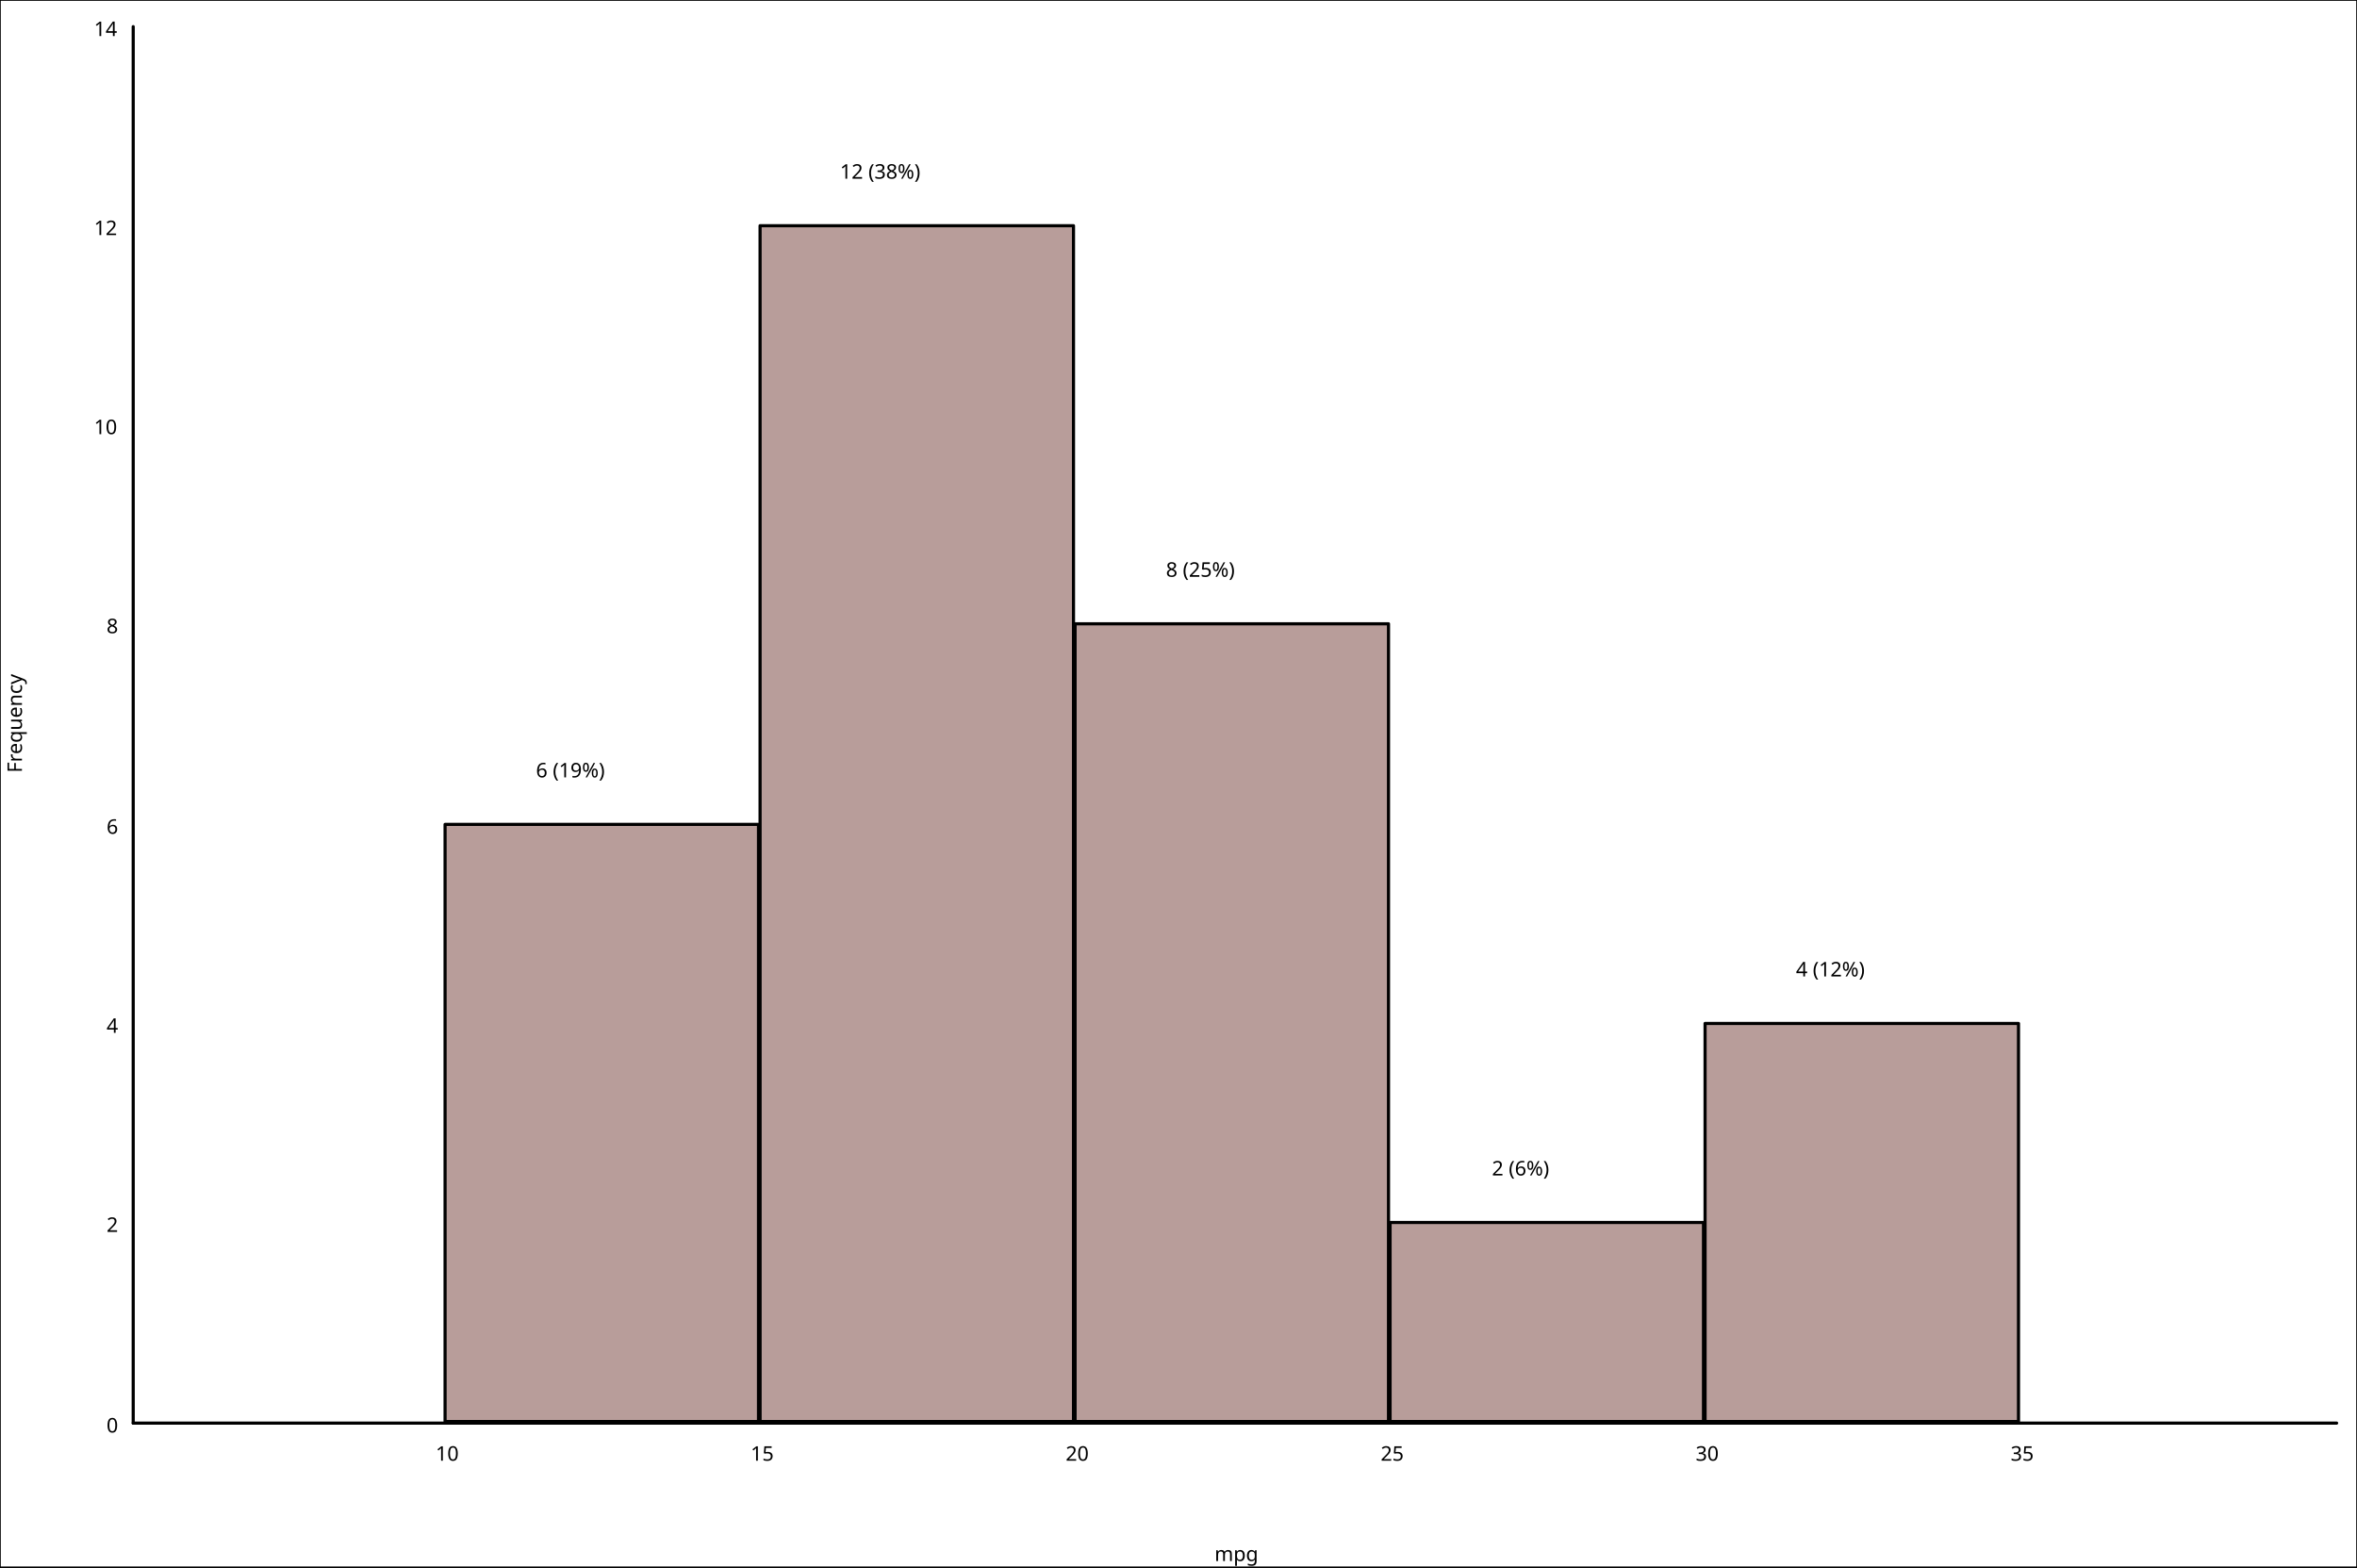
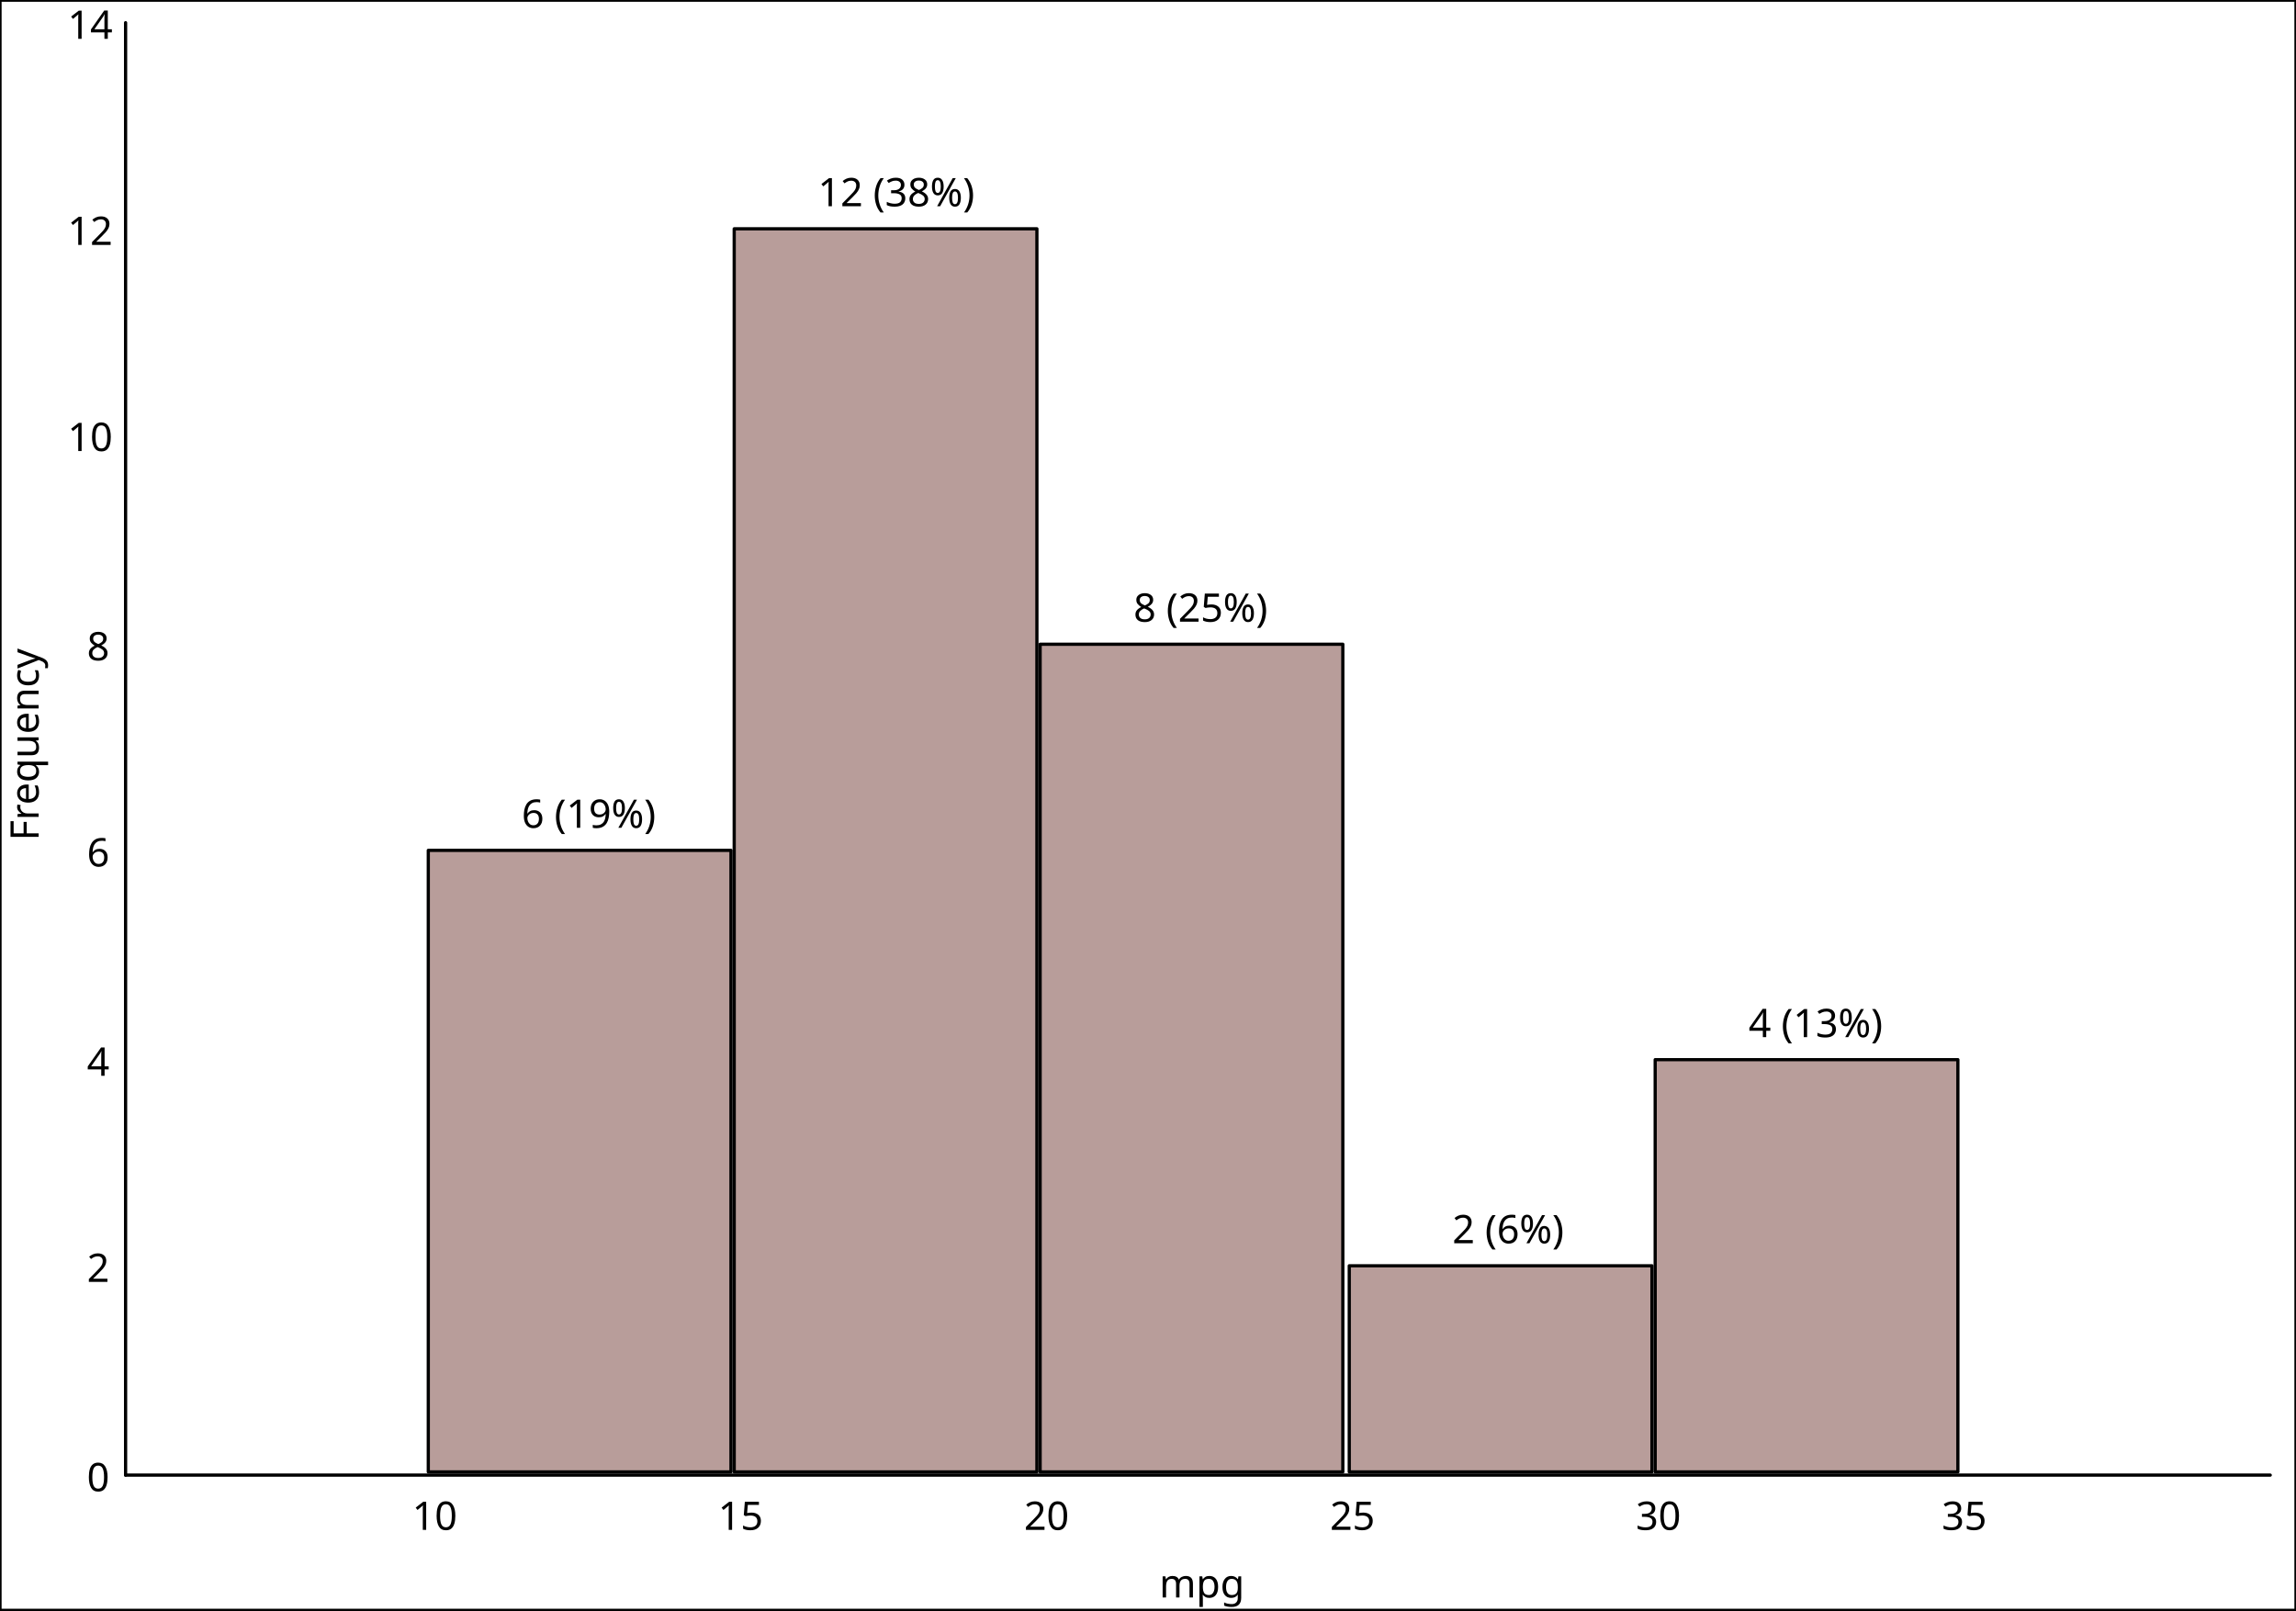
- <svg xmlns="http://www.w3.org/2000/svg" width="26.53cm" height="17.64cm" viewBox="0 0 752 500">
+ <svg xmlns="http://www.w3.org/2000/svg" width="25.15cm" height="17.64cm" viewBox="0 0 713 500">
  <g style="fill:black; stroke:black; stroke-width:1">
</g>
-   <g style="stroke-width:1; stroke-linecap:round; stroke-linejoin:round; fill:#000000; fill-opacity:0.0; stroke:#000000; stroke-opacity:0.0;" transform="translate(0 0) scale(0.50 0.50)">
-     <rect x="0" y="0" width="752" height="500" rx="0.00" shape-rendering="auto" />
+   <g style="stroke-width:1; stroke-linecap:round; stroke-linejoin:round; fill:#000000; fill-opacity:0.0; stroke:#000000; stroke-opacity:0.0;" transform="translate(0 0) scale(1.00 1.00)">
+     <rect x="0" y="0" width="713" height="500" rx="0.00" shape-rendering="auto" />
  </g>
-   <g style="stroke-width:1; stroke-linecap:round; stroke-linejoin:round; fill:#FFFFFF; fill-opacity:1.00; stroke:#000000; stroke-opacity:1.00;" transform="translate(0 0) scale(0.50 0.50)">
+   <g style="stroke-width:1; stroke-linecap:round; stroke-linejoin:round; fill:#FFFFFF; fill-opacity:1.00; stroke:#000000; stroke-opacity:1.00;" transform="translate(0 0) scale(1.00 1.00)">
</g>
-   <g style="stroke-width:1; stroke-linecap:round; stroke-linejoin:round; fill:#FFFFFF; fill-opacity:1.00; stroke:#000000; stroke-opacity:1.00;" transform="translate(0 0) scale(0.50 0.50)">
-     <rect x="0" y="0" width="1504" height="1000" rx="0.00" shape-rendering="auto" />
+   <g style="stroke-width:1; stroke-linecap:round; stroke-linejoin:round; fill:#FFFFFF; fill-opacity:1.00; stroke:#000000; stroke-opacity:1.00;" transform="translate(0 0) scale(1.00 1.00)">
+     <rect x="0" y="0" width="713" height="500" rx="0.00" shape-rendering="auto" />
  </g>
-   <g style="stroke-width:2; stroke-linecap:round; stroke-linejoin:round; fill:#FFFFFF; fill-opacity:1.00; stroke:#000000; stroke-opacity:1.00;" transform="translate(0 0) scale(0.50 0.50)">
-     <path d="M85 908 L1491 908" shape-rendering="auto" />
+   <g style="stroke-width:1; stroke-linecap:round; stroke-linejoin:round; fill:#FFFFFF; fill-opacity:1.00; stroke:#000000; stroke-opacity:1.00;" transform="translate(0 0) scale(1.00 1.00)">
+     <path d="M39 458 L705 458" shape-rendering="auto" />
  </g>
-   <g style="stroke-width:1; stroke-linecap:round; stroke-linejoin:round; fill:#000000; fill-opacity:1.00; stroke:#000000; stroke-opacity:1.00;" transform="translate(0 0) scale(0.50 0.50)">
-     <text x="775.00" y="996.00" textLength="27" style="font-family:Segoe UI; font-weight:400; font-style:normal; font-size:9.67pt; text-decoration: none; fill:#000000; fill-opacity:1.00; stroke:#000000; stroke-opacity:1.00; stroke-width:0; white-space: pre;" xml:space="preserve" transform="rotate(0.00 775.00 996.00)">mpg</text>
+   <g style="stroke-width:1; stroke-linecap:round; stroke-linejoin:round; fill:#000000; fill-opacity:1.00; stroke:#000000; stroke-opacity:1.00;" transform="translate(0 0) scale(1.00 1.00)">
+     <text x="360.00" y="496.00" textLength="25" style="font-family:Segoe UI; font-weight:400; font-style:normal; font-size:9.17pt; text-decoration: none; fill:#000000; fill-opacity:1.00; stroke:#000000; stroke-opacity:1.00; stroke-width:0; white-space: pre;" xml:space="preserve" transform="rotate(0.00 360.00 496.00)">mpg</text>
  </g>
-   <g style="stroke-width:1; stroke-linecap:round; stroke-linejoin:round; fill:#000000; fill-opacity:1.00; stroke:#000000; stroke-opacity:1.00;" transform="translate(0 0) scale(0.50 0.50)">
-     <text x="278.00" y="932.00" textLength="14" style="font-family:Segoe UI; font-weight:400; font-style:normal; font-size:9.67pt; text-decoration: none; fill:#000000; fill-opacity:1.00; stroke:#000000; stroke-opacity:1.00; stroke-width:0; white-space: pre;" xml:space="preserve" transform="rotate(0.00 278.00 932.00)">10</text>
+   <g style="stroke-width:1; stroke-linecap:round; stroke-linejoin:round; fill:#000000; fill-opacity:1.00; stroke:#000000; stroke-opacity:1.00;" transform="translate(0 0) scale(1.00 1.00)">
+     <text x="128.00" y="475.00" textLength="12" style="font-family:Segoe UI; font-weight:400; font-style:normal; font-size:9.17pt; text-decoration: none; fill:#000000; fill-opacity:1.00; stroke:#000000; stroke-opacity:1.00; stroke-width:0; white-space: pre;" xml:space="preserve" transform="rotate(0.00 128.00 475.00)">10</text>
  </g>
-   <g style="stroke-width:1; stroke-linecap:round; stroke-linejoin:round; fill:#000000; fill-opacity:1.00; stroke:#000000; stroke-opacity:1.00;" transform="translate(0 0) scale(0.50 0.50)">
-     <text x="479.00" y="932.00" textLength="14" style="font-family:Segoe UI; font-weight:400; font-style:normal; font-size:9.67pt; text-decoration: none; fill:#000000; fill-opacity:1.00; stroke:#000000; stroke-opacity:1.00; stroke-width:0; white-space: pre;" xml:space="preserve" transform="rotate(0.00 479.00 932.00)">15</text>
+   <g style="stroke-width:1; stroke-linecap:round; stroke-linejoin:round; fill:#000000; fill-opacity:1.00; stroke:#000000; stroke-opacity:1.00;" transform="translate(0 0) scale(1.00 1.00)">
+     <text x="223.00" y="475.00" textLength="12" style="font-family:Segoe UI; font-weight:400; font-style:normal; font-size:9.17pt; text-decoration: none; fill:#000000; fill-opacity:1.00; stroke:#000000; stroke-opacity:1.00; stroke-width:0; white-space: pre;" xml:space="preserve" transform="rotate(0.00 223.00 475.00)">15</text>
  </g>
-   <g style="stroke-width:1; stroke-linecap:round; stroke-linejoin:round; fill:#000000; fill-opacity:1.00; stroke:#000000; stroke-opacity:1.00;" transform="translate(0 0) scale(0.50 0.50)">
-     <text x="680.00" y="932.00" textLength="14" style="font-family:Segoe UI; font-weight:400; font-style:normal; font-size:9.67pt; text-decoration: none; fill:#000000; fill-opacity:1.00; stroke:#000000; stroke-opacity:1.00; stroke-width:0; white-space: pre;" xml:space="preserve" transform="rotate(0.00 680.00 932.00)">20</text>
+   <g style="stroke-width:1; stroke-linecap:round; stroke-linejoin:round; fill:#000000; fill-opacity:1.00; stroke:#000000; stroke-opacity:1.00;" transform="translate(0 0) scale(1.00 1.00)">
+     <text x="318.00" y="475.00" textLength="12" style="font-family:Segoe UI; font-weight:400; font-style:normal; font-size:9.17pt; text-decoration: none; fill:#000000; fill-opacity:1.00; stroke:#000000; stroke-opacity:1.00; stroke-width:0; white-space: pre;" xml:space="preserve" transform="rotate(0.00 318.00 475.00)">20</text>
  </g>
-   <g style="stroke-width:1; stroke-linecap:round; stroke-linejoin:round; fill:#000000; fill-opacity:1.00; stroke:#000000; stroke-opacity:1.00;" transform="translate(0 0) scale(0.50 0.50)">
-     <text x="881.00" y="932.00" textLength="14" style="font-family:Segoe UI; font-weight:400; font-style:normal; font-size:9.67pt; text-decoration: none; fill:#000000; fill-opacity:1.00; stroke:#000000; stroke-opacity:1.00; stroke-width:0; white-space: pre;" xml:space="preserve" transform="rotate(0.00 881.00 932.00)">25</text>
+   <g style="stroke-width:1; stroke-linecap:round; stroke-linejoin:round; fill:#000000; fill-opacity:1.00; stroke:#000000; stroke-opacity:1.00;" transform="translate(0 0) scale(1.00 1.00)">
+     <text x="413.00" y="475.00" textLength="12" style="font-family:Segoe UI; font-weight:400; font-style:normal; font-size:9.17pt; text-decoration: none; fill:#000000; fill-opacity:1.00; stroke:#000000; stroke-opacity:1.00; stroke-width:0; white-space: pre;" xml:space="preserve" transform="rotate(0.00 413.00 475.00)">25</text>
  </g>
-   <g style="stroke-width:1; stroke-linecap:round; stroke-linejoin:round; fill:#000000; fill-opacity:1.00; stroke:#000000; stroke-opacity:1.00;" transform="translate(0 0) scale(0.50 0.50)">
-     <text x="1082.00" y="932.00" textLength="14" style="font-family:Segoe UI; font-weight:400; font-style:normal; font-size:9.67pt; text-decoration: none; fill:#000000; fill-opacity:1.00; stroke:#000000; stroke-opacity:1.00; stroke-width:0; white-space: pre;" xml:space="preserve" transform="rotate(0.00 1082.00 932.00)">30</text>
+   <g style="stroke-width:1; stroke-linecap:round; stroke-linejoin:round; fill:#000000; fill-opacity:1.00; stroke:#000000; stroke-opacity:1.00;" transform="translate(0 0) scale(1.00 1.00)">
+     <text x="508.00" y="475.00" textLength="12" style="font-family:Segoe UI; font-weight:400; font-style:normal; font-size:9.17pt; text-decoration: none; fill:#000000; fill-opacity:1.00; stroke:#000000; stroke-opacity:1.00; stroke-width:0; white-space: pre;" xml:space="preserve" transform="rotate(0.00 508.00 475.00)">30</text>
  </g>
-   <g style="stroke-width:1; stroke-linecap:round; stroke-linejoin:round; fill:#000000; fill-opacity:1.00; stroke:#000000; stroke-opacity:1.00;" transform="translate(0 0) scale(0.50 0.50)">
-     <text x="1283.00" y="932.00" textLength="14" style="font-family:Segoe UI; font-weight:400; font-style:normal; font-size:9.67pt; text-decoration: none; fill:#000000; fill-opacity:1.00; stroke:#000000; stroke-opacity:1.00; stroke-width:0; white-space: pre;" xml:space="preserve" transform="rotate(0.00 1283.00 932.00)">35</text>
+   <g style="stroke-width:1; stroke-linecap:round; stroke-linejoin:round; fill:#000000; fill-opacity:1.00; stroke:#000000; stroke-opacity:1.00;" transform="translate(0 0) scale(1.00 1.00)">
+     <text x="603.00" y="475.00" textLength="12" style="font-family:Segoe UI; font-weight:400; font-style:normal; font-size:9.17pt; text-decoration: none; fill:#000000; fill-opacity:1.00; stroke:#000000; stroke-opacity:1.00; stroke-width:0; white-space: pre;" xml:space="preserve" transform="rotate(0.00 603.00 475.00)">35</text>
  </g>
-   <g style="stroke-width:2; stroke-linecap:round; stroke-linejoin:round; fill:#FFFFFF; fill-opacity:1.00; stroke:#000000; stroke-opacity:1.00;" transform="translate(0 0) scale(0.50 0.50)">
-     <path d="M85 17 L85 908" shape-rendering="auto" />
+   <g style="stroke-width:1; stroke-linecap:round; stroke-linejoin:round; fill:#FFFFFF; fill-opacity:1.00; stroke:#000000; stroke-opacity:1.00;" transform="translate(0 0) scale(1.00 1.00)">
+     <path d="M39 7 L39 458" shape-rendering="auto" />
  </g>
-   <g style="stroke-width:1; stroke-linecap:round; stroke-linejoin:round; fill:#000000; fill-opacity:1.00; stroke:#000000; stroke-opacity:1.00;" transform="translate(0 0) scale(0.50 0.50)">
-     <text x="14.00" y="493.00" textLength="59" style="font-family:Segoe UI; font-weight:400; font-style:normal; font-size:9.67pt; text-decoration: none; fill:#000000; fill-opacity:1.00; stroke:#000000; stroke-opacity:1.00; stroke-width:0; white-space: pre;" xml:space="preserve" transform="rotate(-90.00 14.00 493.00)">Frequency</text>
+   <g style="stroke-width:1; stroke-linecap:round; stroke-linejoin:round; fill:#000000; fill-opacity:1.00; stroke:#000000; stroke-opacity:1.00;" transform="translate(0 0) scale(1.00 1.00)">
+     <text x="12.00" y="261.00" textLength="55" style="font-family:Segoe UI; font-weight:400; font-style:normal; font-size:9.17pt; text-decoration: none; fill:#000000; fill-opacity:1.00; stroke:#000000; stroke-opacity:1.00; stroke-width:0; white-space: pre;" xml:space="preserve" transform="rotate(-90.00 12.00 261.00)">Frequency</text>
  </g>
-   <g style="stroke-width:1; stroke-linecap:round; stroke-linejoin:round; fill:#000000; fill-opacity:1.00; stroke:#000000; stroke-opacity:1.00;" transform="translate(0 0) scale(0.50 0.50)">
-     <text x="68.00" y="914.00" textLength="7" style="font-family:Segoe UI; font-weight:400; font-style:normal; font-size:9.67pt; text-decoration: none; fill:#000000; fill-opacity:1.00; stroke:#000000; stroke-opacity:1.00; stroke-width:0; white-space: pre;" xml:space="preserve" transform="rotate(0.00 68.00 914.00)">0</text>
+   <g style="stroke-width:1; stroke-linecap:round; stroke-linejoin:round; fill:#000000; fill-opacity:1.00; stroke:#000000; stroke-opacity:1.00;" transform="translate(0 0) scale(1.00 1.00)">
+     <text x="27.00" y="463.00" textLength="6" style="font-family:Segoe UI; font-weight:400; font-style:normal; font-size:9.17pt; text-decoration: none; fill:#000000; fill-opacity:1.00; stroke:#000000; stroke-opacity:1.00; stroke-width:0; white-space: pre;" xml:space="preserve" transform="rotate(0.00 27.00 463.00)">0</text>
  </g>
-   <g style="stroke-width:1; stroke-linecap:round; stroke-linejoin:round; fill:#000000; fill-opacity:1.00; stroke:#000000; stroke-opacity:1.00;" transform="translate(0 0) scale(0.50 0.50)">
-     <text x="68.00" y="786.00" textLength="7" style="font-family:Segoe UI; font-weight:400; font-style:normal; font-size:9.67pt; text-decoration: none; fill:#000000; fill-opacity:1.00; stroke:#000000; stroke-opacity:1.00; stroke-width:0; white-space: pre;" xml:space="preserve" transform="rotate(0.00 68.00 786.00)">2</text>
+   <g style="stroke-width:1; stroke-linecap:round; stroke-linejoin:round; fill:#000000; fill-opacity:1.00; stroke:#000000; stroke-opacity:1.00;" transform="translate(0 0) scale(1.00 1.00)">
+     <text x="27.00" y="398.00" textLength="6" style="font-family:Segoe UI; font-weight:400; font-style:normal; font-size:9.17pt; text-decoration: none; fill:#000000; fill-opacity:1.00; stroke:#000000; stroke-opacity:1.00; stroke-width:0; white-space: pre;" xml:space="preserve" transform="rotate(0.00 27.00 398.00)">2</text>
  </g>
-   <g style="stroke-width:1; stroke-linecap:round; stroke-linejoin:round; fill:#000000; fill-opacity:1.00; stroke:#000000; stroke-opacity:1.00;" transform="translate(0 0) scale(0.50 0.50)">
-     <text x="68.00" y="659.00" textLength="7" style="font-family:Segoe UI; font-weight:400; font-style:normal; font-size:9.67pt; text-decoration: none; fill:#000000; fill-opacity:1.00; stroke:#000000; stroke-opacity:1.00; stroke-width:0; white-space: pre;" xml:space="preserve" transform="rotate(0.00 68.00 659.00)">4</text>
+   <g style="stroke-width:1; stroke-linecap:round; stroke-linejoin:round; fill:#000000; fill-opacity:1.00; stroke:#000000; stroke-opacity:1.00;" transform="translate(0 0) scale(1.00 1.00)">
+     <text x="27.00" y="334.00" textLength="6" style="font-family:Segoe UI; font-weight:400; font-style:normal; font-size:9.17pt; text-decoration: none; fill:#000000; fill-opacity:1.00; stroke:#000000; stroke-opacity:1.00; stroke-width:0; white-space: pre;" xml:space="preserve" transform="rotate(0.00 27.00 334.00)">4</text>
  </g>
-   <g style="stroke-width:1; stroke-linecap:round; stroke-linejoin:round; fill:#000000; fill-opacity:1.00; stroke:#000000; stroke-opacity:1.00;" transform="translate(0 0) scale(0.50 0.50)">
-     <text x="68.00" y="532.00" textLength="7" style="font-family:Segoe UI; font-weight:400; font-style:normal; font-size:9.67pt; text-decoration: none; fill:#000000; fill-opacity:1.00; stroke:#000000; stroke-opacity:1.00; stroke-width:0; white-space: pre;" xml:space="preserve" transform="rotate(0.00 68.00 532.00)">6</text>
+   <g style="stroke-width:1; stroke-linecap:round; stroke-linejoin:round; fill:#000000; fill-opacity:1.00; stroke:#000000; stroke-opacity:1.00;" transform="translate(0 0) scale(1.00 1.00)">
+     <text x="27.00" y="269.00" textLength="6" style="font-family:Segoe UI; font-weight:400; font-style:normal; font-size:9.17pt; text-decoration: none; fill:#000000; fill-opacity:1.00; stroke:#000000; stroke-opacity:1.00; stroke-width:0; white-space: pre;" xml:space="preserve" transform="rotate(0.00 27.00 269.00)">6</text>
  </g>
-   <g style="stroke-width:1; stroke-linecap:round; stroke-linejoin:round; fill:#000000; fill-opacity:1.00; stroke:#000000; stroke-opacity:1.00;" transform="translate(0 0) scale(0.50 0.50)">
-     <text x="68.00" y="404.00" textLength="7" style="font-family:Segoe UI; font-weight:400; font-style:normal; font-size:9.67pt; text-decoration: none; fill:#000000; fill-opacity:1.00; stroke:#000000; stroke-opacity:1.00; stroke-width:0; white-space: pre;" xml:space="preserve" transform="rotate(0.00 68.00 404.00)">8</text>
+   <g style="stroke-width:1; stroke-linecap:round; stroke-linejoin:round; fill:#000000; fill-opacity:1.00; stroke:#000000; stroke-opacity:1.00;" transform="translate(0 0) scale(1.00 1.00)">
+     <text x="27.00" y="205.00" textLength="6" style="font-family:Segoe UI; font-weight:400; font-style:normal; font-size:9.17pt; text-decoration: none; fill:#000000; fill-opacity:1.00; stroke:#000000; stroke-opacity:1.00; stroke-width:0; white-space: pre;" xml:space="preserve" transform="rotate(0.00 27.00 205.00)">8</text>
  </g>
-   <g style="stroke-width:1; stroke-linecap:round; stroke-linejoin:round; fill:#000000; fill-opacity:1.00; stroke:#000000; stroke-opacity:1.00;" transform="translate(0 0) scale(0.50 0.50)">
-     <text x="60.00" y="277.00" textLength="14" style="font-family:Segoe UI; font-weight:400; font-style:normal; font-size:9.67pt; text-decoration: none; fill:#000000; fill-opacity:1.00; stroke:#000000; stroke-opacity:1.00; stroke-width:0; white-space: pre;" xml:space="preserve" transform="rotate(0.00 60.00 277.00)">10</text>
+   <g style="stroke-width:1; stroke-linecap:round; stroke-linejoin:round; fill:#000000; fill-opacity:1.00; stroke:#000000; stroke-opacity:1.00;" transform="translate(0 0) scale(1.00 1.00)">
+     <text x="21.00" y="140.00" textLength="12" style="font-family:Segoe UI; font-weight:400; font-style:normal; font-size:9.17pt; text-decoration: none; fill:#000000; fill-opacity:1.00; stroke:#000000; stroke-opacity:1.00; stroke-width:0; white-space: pre;" xml:space="preserve" transform="rotate(0.00 21.00 140.00)">10</text>
  </g>
-   <g style="stroke-width:1; stroke-linecap:round; stroke-linejoin:round; fill:#000000; fill-opacity:1.00; stroke:#000000; stroke-opacity:1.00;" transform="translate(0 0) scale(0.50 0.50)">
-     <text x="60.00" y="150.00" textLength="14" style="font-family:Segoe UI; font-weight:400; font-style:normal; font-size:9.67pt; text-decoration: none; fill:#000000; fill-opacity:1.00; stroke:#000000; stroke-opacity:1.00; stroke-width:0; white-space: pre;" xml:space="preserve" transform="rotate(0.00 60.00 150.00)">12</text>
+   <g style="stroke-width:1; stroke-linecap:round; stroke-linejoin:round; fill:#000000; fill-opacity:1.00; stroke:#000000; stroke-opacity:1.00;" transform="translate(0 0) scale(1.00 1.00)">
+     <text x="21.00" y="76.00" textLength="12" style="font-family:Segoe UI; font-weight:400; font-style:normal; font-size:9.17pt; text-decoration: none; fill:#000000; fill-opacity:1.00; stroke:#000000; stroke-opacity:1.00; stroke-width:0; white-space: pre;" xml:space="preserve" transform="rotate(0.00 21.00 76.00)">12</text>
  </g>
-   <g style="stroke-width:1; stroke-linecap:round; stroke-linejoin:round; fill:#000000; fill-opacity:1.00; stroke:#000000; stroke-opacity:1.00;" transform="translate(0 0) scale(0.50 0.50)">
-     <text x="60.00" y="23.00" textLength="14" style="font-family:Segoe UI; font-weight:400; font-style:normal; font-size:9.67pt; text-decoration: none; fill:#000000; fill-opacity:1.00; stroke:#000000; stroke-opacity:1.00; stroke-width:0; white-space: pre;" xml:space="preserve" transform="rotate(0.00 60.00 23.00)">14</text>
+   <g style="stroke-width:1; stroke-linecap:round; stroke-linejoin:round; fill:#000000; fill-opacity:1.00; stroke:#000000; stroke-opacity:1.00;" transform="translate(0 0) scale(1.00 1.00)">
+     <text x="21.00" y="12.00" textLength="12" style="font-family:Segoe UI; font-weight:400; font-style:normal; font-size:9.17pt; text-decoration: none; fill:#000000; fill-opacity:1.00; stroke:#000000; stroke-opacity:1.00; stroke-width:0; white-space: pre;" xml:space="preserve" transform="rotate(0.00 21.00 12.00)">14</text>
  </g>
-   <g style="stroke-width:2; stroke-linecap:round; stroke-linejoin:round; fill:#B89D9A; fill-opacity:1.00; stroke:#000000; stroke-opacity:1.00;" transform="translate(0 0) scale(0.50 0.50)">
-     <polygon points="284 526 484 526 484 907 284 907 " shape-rendering="auto" style="fill-rule:evenodd;" />
+   <g style="stroke-width:1; stroke-linecap:round; stroke-linejoin:round; fill:#B89D9A; fill-opacity:1.00; stroke:#000000; stroke-opacity:1.00;" transform="translate(0 0) scale(1.00 1.00)">
+     <polygon points="133 264 227 264 227 457 133 457 " shape-rendering="auto" style="fill-rule:evenodd;" />
  </g>
-   <g style="stroke-width:2; stroke-linecap:round; stroke-linejoin:round; fill:#B89D9A; fill-opacity:1.00; stroke:#000000; stroke-opacity:1.00;" transform="translate(0 0) scale(0.50 0.50)">
-     <polygon points="485 144 685 144 685 907 485 907 " shape-rendering="auto" style="fill-rule:evenodd;" />
+   <g style="stroke-width:1; stroke-linecap:round; stroke-linejoin:round; fill:#B89D9A; fill-opacity:1.00; stroke:#000000; stroke-opacity:1.00;" transform="translate(0 0) scale(1.00 1.00)">
+     <polygon points="228 71 322 71 322 457 228 457 " shape-rendering="auto" style="fill-rule:evenodd;" />
  </g>
-   <g style="stroke-width:2; stroke-linecap:round; stroke-linejoin:round; fill:#B89D9A; fill-opacity:1.00; stroke:#000000; stroke-opacity:1.00;" transform="translate(0 0) scale(0.50 0.50)">
-     <polygon points="686 398 886 398 886 907 686 907 " shape-rendering="auto" style="fill-rule:evenodd;" />
+   <g style="stroke-width:1; stroke-linecap:round; stroke-linejoin:round; fill:#B89D9A; fill-opacity:1.00; stroke:#000000; stroke-opacity:1.00;" transform="translate(0 0) scale(1.00 1.00)">
+     <polygon points="323 200 417 200 417 457 323 457 " shape-rendering="auto" style="fill-rule:evenodd;" />
  </g>
-   <g style="stroke-width:2; stroke-linecap:round; stroke-linejoin:round; fill:#B89D9A; fill-opacity:1.00; stroke:#000000; stroke-opacity:1.00;" transform="translate(0 0) scale(0.50 0.50)">
-     <polygon points="887 780 1087 780 1087 907 887 907 " shape-rendering="auto" style="fill-rule:evenodd;" />
+   <g style="stroke-width:1; stroke-linecap:round; stroke-linejoin:round; fill:#B89D9A; fill-opacity:1.00; stroke:#000000; stroke-opacity:1.00;" transform="translate(0 0) scale(1.00 1.00)">
+     <polygon points="419 393 513 393 513 457 419 457 " shape-rendering="auto" style="fill-rule:evenodd;" />
  </g>
-   <g style="stroke-width:2; stroke-linecap:round; stroke-linejoin:round; fill:#B89D9A; fill-opacity:1.00; stroke:#000000; stroke-opacity:1.00;" transform="translate(0 0) scale(0.50 0.50)">
-     <polygon points="1088 653 1288 653 1288 907 1088 907 " shape-rendering="auto" style="fill-rule:evenodd;" />
+   <g style="stroke-width:1; stroke-linecap:round; stroke-linejoin:round; fill:#B89D9A; fill-opacity:1.00; stroke:#000000; stroke-opacity:1.00;" transform="translate(0 0) scale(1.00 1.00)">
+     <polygon points="514 329 608 329 608 457 514 457 " shape-rendering="auto" style="fill-rule:evenodd;" />
  </g>
-   <g style="stroke-width:1; stroke-linecap:round; stroke-linejoin:round; fill:#000000; fill-opacity:1.00; stroke:#000000; stroke-opacity:1.00;" transform="translate(0 0) scale(0.50 0.50)">
-     <text x="342.00" y="496.00" textLength="44" style="font-family:Segoe UI; font-weight:400; font-style:normal; font-size:9.67pt; text-decoration: none; fill:#000000; fill-opacity:1.00; stroke:#000000; stroke-opacity:1.00; stroke-width:0; white-space: pre;" xml:space="preserve" transform="rotate(0.00 342.00 496.00)">6 (19%)</text>
+   <g style="stroke-width:1; stroke-linecap:round; stroke-linejoin:round; fill:#000000; fill-opacity:1.00; stroke:#000000; stroke-opacity:1.00;" transform="translate(0 0) scale(1.00 1.00)">
+     <text x="162.00" y="257.00" textLength="39" style="font-family:Segoe UI; font-weight:400; font-style:normal; font-size:9.17pt; text-decoration: none; fill:#000000; fill-opacity:1.00; stroke:#000000; stroke-opacity:1.00; stroke-width:0; white-space: pre;" xml:space="preserve" transform="rotate(0.00 162.00 257.00)">6 (19%)</text>
  </g>
-   <g style="stroke-width:1; stroke-linecap:round; stroke-linejoin:round; fill:#000000; fill-opacity:1.00; stroke:#000000; stroke-opacity:1.00;" transform="translate(0 0) scale(0.50 0.50)">
-     <text x="536.00" y="114.00" textLength="51" style="font-family:Segoe UI; font-weight:400; font-style:normal; font-size:9.67pt; text-decoration: none; fill:#000000; fill-opacity:1.00; stroke:#000000; stroke-opacity:1.00; stroke-width:0; white-space: pre;" xml:space="preserve" transform="rotate(0.00 536.00 114.00)">12 (38%)</text>
+   <g style="stroke-width:1; stroke-linecap:round; stroke-linejoin:round; fill:#000000; fill-opacity:1.00; stroke:#000000; stroke-opacity:1.00;" transform="translate(0 0) scale(1.00 1.00)">
+     <text x="254.00" y="64.00" textLength="45" style="font-family:Segoe UI; font-weight:400; font-style:normal; font-size:9.17pt; text-decoration: none; fill:#000000; fill-opacity:1.00; stroke:#000000; stroke-opacity:1.00; stroke-width:0; white-space: pre;" xml:space="preserve" transform="rotate(0.00 254.00 64.00)">12 (38%)</text>
  </g>
-   <g style="stroke-width:1; stroke-linecap:round; stroke-linejoin:round; fill:#000000; fill-opacity:1.00; stroke:#000000; stroke-opacity:1.00;" transform="translate(0 0) scale(0.50 0.50)">
-     <text x="744.00" y="368.00" textLength="44" style="font-family:Segoe UI; font-weight:400; font-style:normal; font-size:9.67pt; text-decoration: none; fill:#000000; fill-opacity:1.00; stroke:#000000; stroke-opacity:1.00; stroke-width:0; white-space: pre;" xml:space="preserve" transform="rotate(0.00 744.00 368.00)">8 (25%)</text>
+   <g style="stroke-width:1; stroke-linecap:round; stroke-linejoin:round; fill:#000000; fill-opacity:1.00; stroke:#000000; stroke-opacity:1.00;" transform="translate(0 0) scale(1.00 1.00)">
+     <text x="352.00" y="193.00" textLength="39" style="font-family:Segoe UI; font-weight:400; font-style:normal; font-size:9.17pt; text-decoration: none; fill:#000000; fill-opacity:1.00; stroke:#000000; stroke-opacity:1.00; stroke-width:0; white-space: pre;" xml:space="preserve" transform="rotate(0.00 352.00 193.00)">8 (25%)</text>
  </g>
-   <g style="stroke-width:1; stroke-linecap:round; stroke-linejoin:round; fill:#000000; fill-opacity:1.00; stroke:#000000; stroke-opacity:1.00;" transform="translate(0 0) scale(0.50 0.50)">
-     <text x="952.00" y="750.00" textLength="37" style="font-family:Segoe UI; font-weight:400; font-style:normal; font-size:9.67pt; text-decoration: none; fill:#000000; fill-opacity:1.00; stroke:#000000; stroke-opacity:1.00; stroke-width:0; white-space: pre;" xml:space="preserve" transform="rotate(0.00 952.00 750.00)">2 (6%)</text>
+   <g style="stroke-width:1; stroke-linecap:round; stroke-linejoin:round; fill:#000000; fill-opacity:1.00; stroke:#000000; stroke-opacity:1.00;" transform="translate(0 0) scale(1.00 1.00)">
+     <text x="451.00" y="386.00" textLength="33" style="font-family:Segoe UI; font-weight:400; font-style:normal; font-size:9.17pt; text-decoration: none; fill:#000000; fill-opacity:1.00; stroke:#000000; stroke-opacity:1.00; stroke-width:0; white-space: pre;" xml:space="preserve" transform="rotate(0.00 451.00 386.00)">2 (6%)</text>
  </g>
-   <g style="stroke-width:1; stroke-linecap:round; stroke-linejoin:round; fill:#000000; fill-opacity:1.00; stroke:#000000; stroke-opacity:1.00;" transform="translate(0 0) scale(0.50 0.50)">
-     <text x="1146.00" y="623.00" textLength="44" style="font-family:Segoe UI; font-weight:400; font-style:normal; font-size:9.67pt; text-decoration: none; fill:#000000; fill-opacity:1.00; stroke:#000000; stroke-opacity:1.00; stroke-width:0; white-space: pre;" xml:space="preserve" transform="rotate(0.00 1146.00 623.00)">4 (12%)</text>
+   <g style="stroke-width:1; stroke-linecap:round; stroke-linejoin:round; fill:#000000; fill-opacity:1.00; stroke:#000000; stroke-opacity:1.00;" transform="translate(0 0) scale(1.00 1.00)">
+     <text x="543.00" y="322.00" textLength="39" style="font-family:Segoe UI; font-weight:400; font-style:normal; font-size:9.17pt; text-decoration: none; fill:#000000; fill-opacity:1.00; stroke:#000000; stroke-opacity:1.00; stroke-width:0; white-space: pre;" xml:space="preserve" transform="rotate(0.00 543.00 322.00)">4 (13%)</text>
  </g>
</svg>
